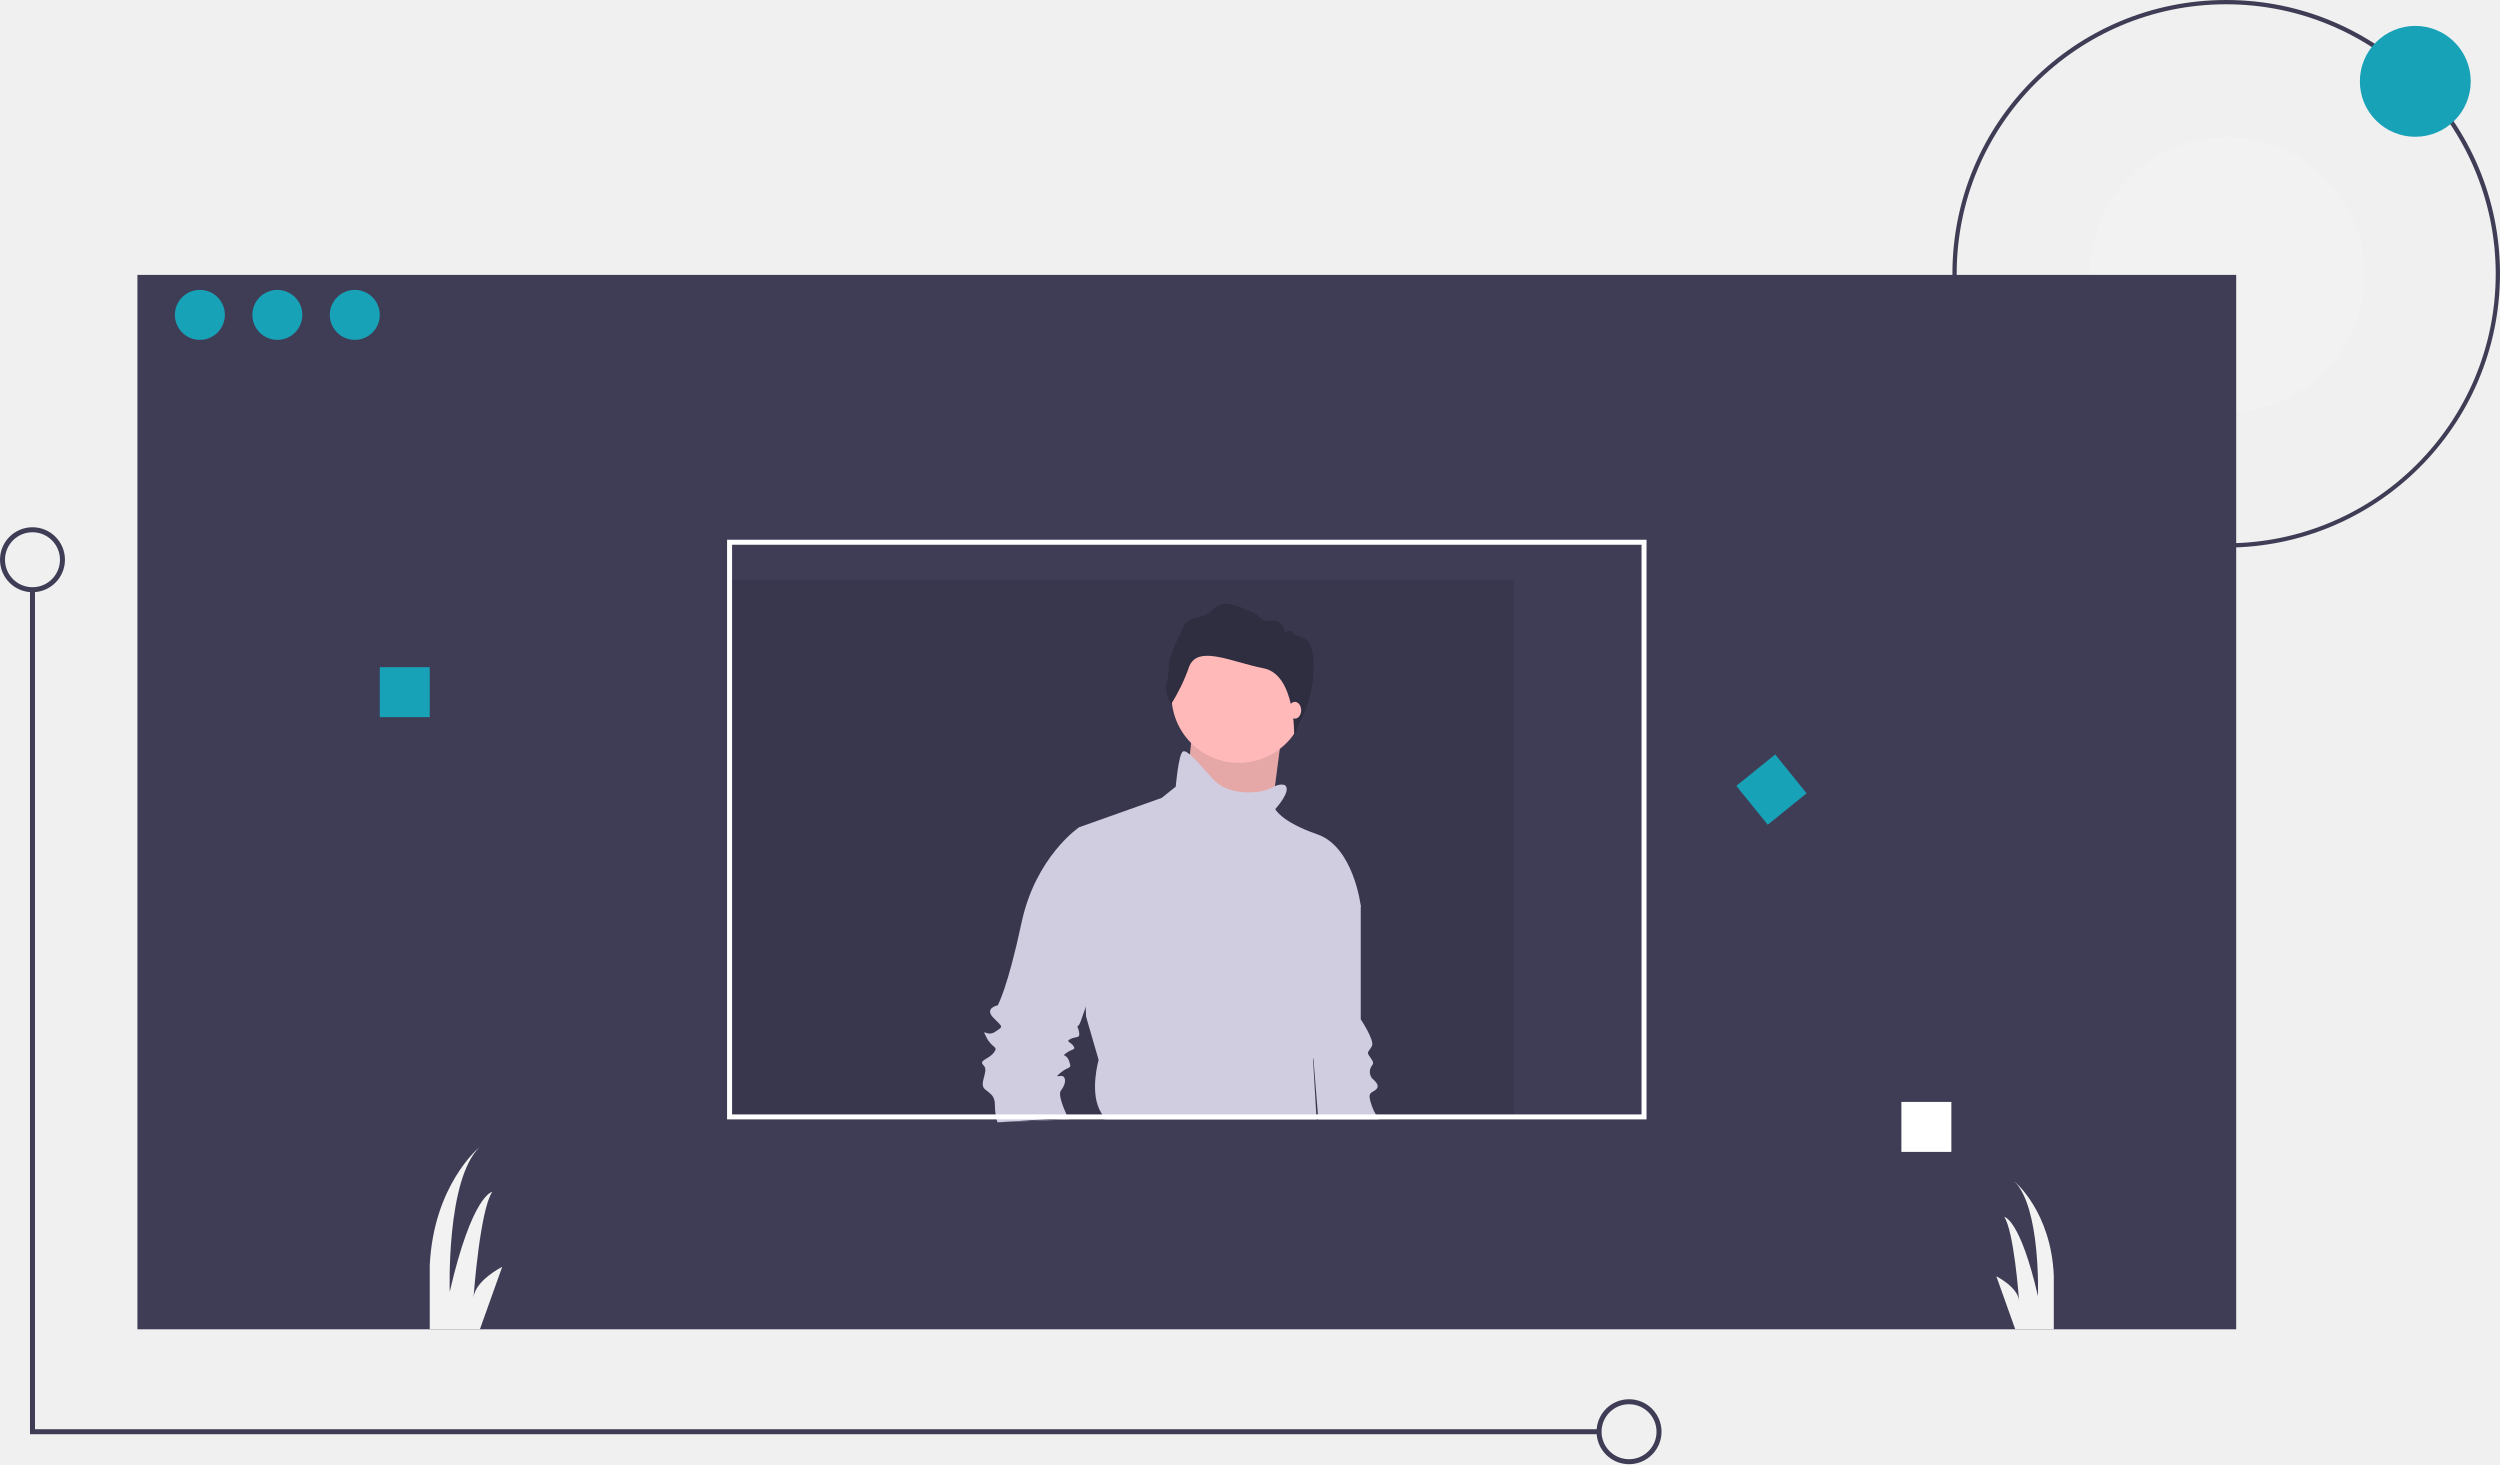
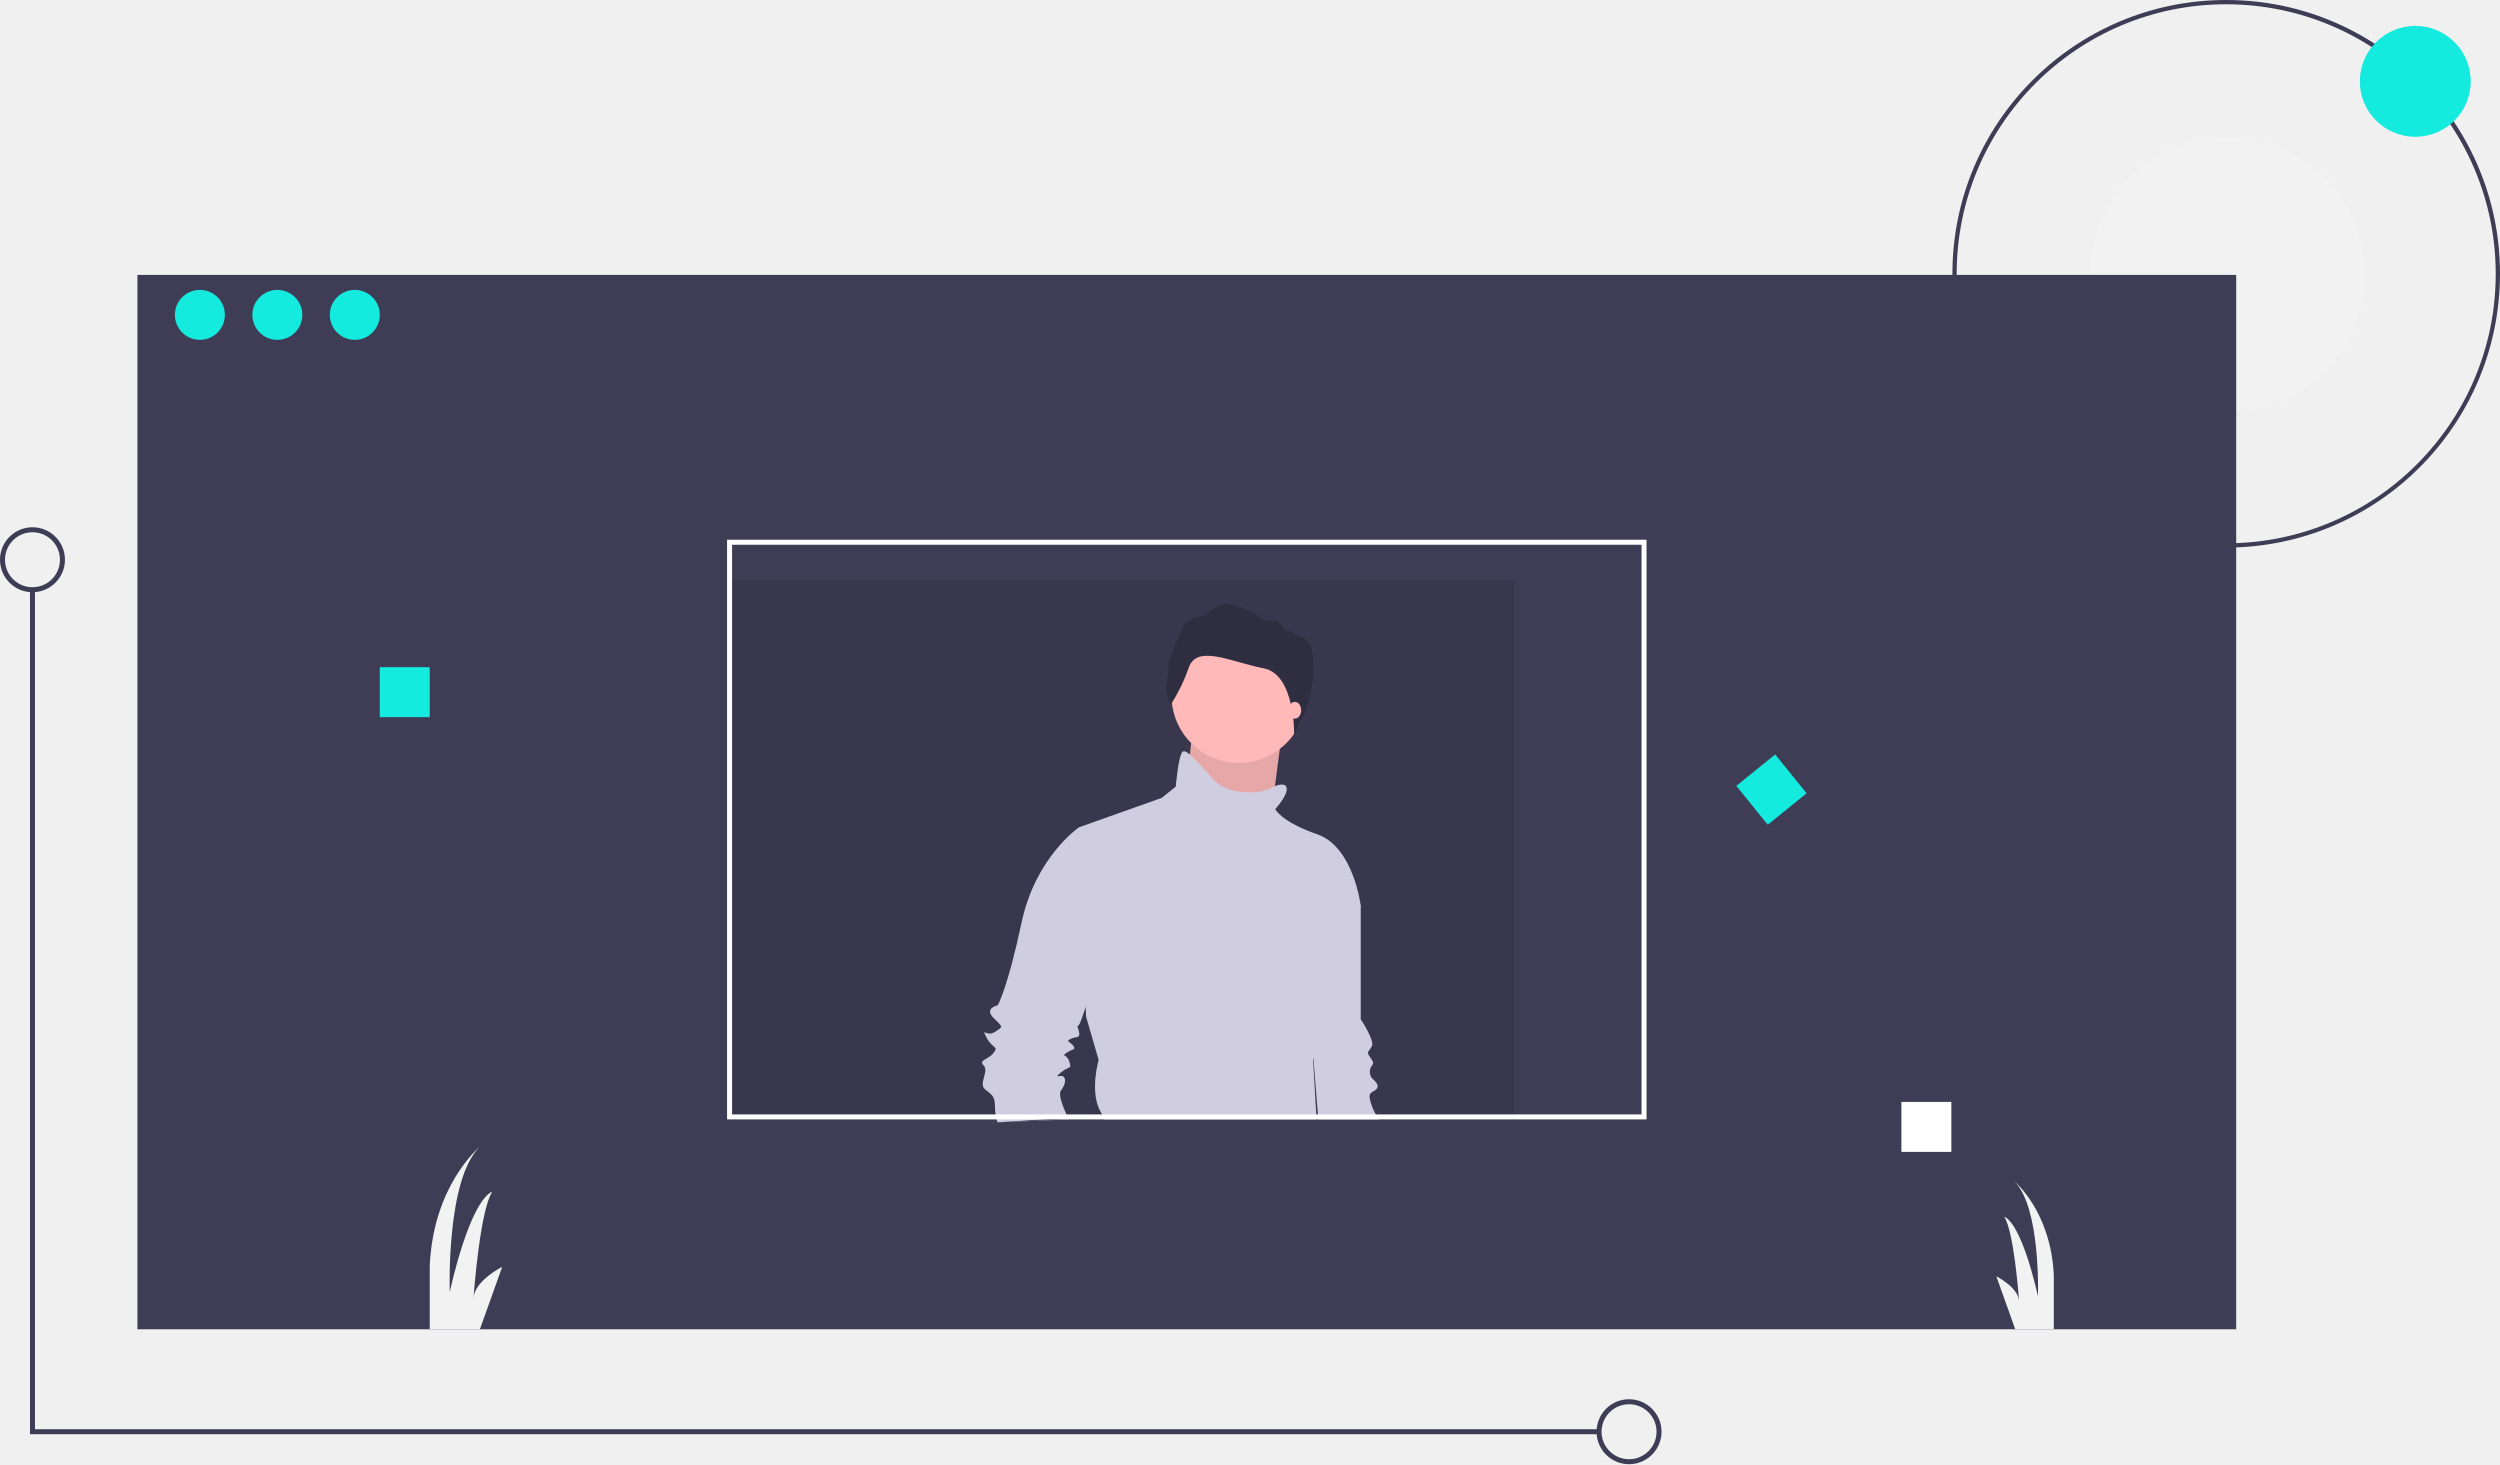
<svg xmlns="http://www.w3.org/2000/svg" id="e07c9319-842b-449a-9f57-029d5804b779" data-name="Layer 1" width="1168.75" height="684.517" viewBox="0 0 1168.75 684.517">
  <path d="M1056.375,363.742a128,128,0,1,1,128-128A128.145,128.145,0,0,1,1056.375,363.742Zm0-254a126,126,0,1,0,126,126A126.143,126.143,0,0,0,1056.375,109.742Z" transform="translate(-15.625 -107.7417)" fill="#3f3d56" />
  <circle cx="1041.179" cy="128.367" r="64.273" fill="#f2f2f2" />
  <rect x="64.244" y="128.517" width="981.176" height="492.924" fill="#3f3d56" />
  <rect x="339.908" y="271.021" width="367.941" height="252.303" opacity="0.1" />
-   <circle cx="1129.149" cy="38.028" r="25.917" fill="#17a2b8" />
-   <circle cx="93.445" cy="147.206" r="11.681" fill="#17a2b8" />
-   <circle cx="129.655" cy="147.206" r="11.681" fill="#17a2b8" />
-   <circle cx="165.866" cy="147.206" r="11.681" fill="#17a2b8" />
-   <rect x="177.546" y="311.903" width="23.361" height="23.361" fill="#17a2b8" />
+   <circle cx="1129.149" cy="38.028" r="25.917" fill="#14EADD" />
+   <circle cx="93.445" cy="147.206" r="11.681" fill="#14EADD" />
+   <circle cx="129.655" cy="147.206" r="11.681" fill="#14EADD" />
+   <circle cx="165.866" cy="147.206" r="11.681" fill="#14EADD" />
+   <rect x="177.546" y="311.903" width="23.361" height="23.361" fill="#14EADD" />
  <rect x="888.899" y="515.147" width="23.361" height="23.361" fill="#fff" />
-   <rect x="832.104" y="465.199" width="23.361" height="23.361" transform="translate(-127.7592 529.1579) rotate(-38.97687)" fill="#17a2b8" />
+   <rect x="832.104" y="465.199" width="23.361" height="23.361" transform="translate(-127.7592 529.1579) rotate(-38.97687)" fill="#14EADD" />
  <polygon points="747.563 670.5 14.017 670.5 14.017 275.693 16.353 275.693 16.353 668.164 747.563 668.164 747.563 670.5" fill="#3f3d56" />
  <path d="M777.205,792.258a15.185,15.185,0,1,1,15.185-15.185A15.202,15.202,0,0,1,777.205,792.258Zm0-28.034a12.849,12.849,0,1,0,12.849,12.849A12.863,12.863,0,0,0,777.205,764.225Z" transform="translate(-15.625 -107.7417)" fill="#3f3d56" />
  <path d="M30.81,384.603a15.185,15.185,0,1,1,15.185-15.185A15.202,15.202,0,0,1,30.81,384.603Zm0-28.034a12.849,12.849,0,1,0,12.849,12.849A12.863,12.863,0,0,0,30.81,356.569Z" transform="translate(-15.625 -107.7417)" fill="#3f3d56" />
  <path d="M250.407,699.981l-10.431,29.202H216.533V699.397c1.729-37.366,22.696-54.934,23.35-55.472-15.757,15.197-14.005,67.736-14.005,67.736,10.513-45.555,19.857-46.723,19.857-46.723-5.653,8.492-8.574,47.12-8.749,49.526C237.686,706.347,250.407,699.981,250.407,699.981Z" transform="translate(-15.625 -107.7417)" fill="#f2f2f2" />
  <path d="M975.776,703.952v25.23H957.753l-8.842-24.775S958.991,709.454,959.552,715.89c-.14-1.986-2.453-32.542-6.938-39.27,0,0,7.417.923,15.757,37.051,0,0,1.378-41.665-11.108-53.719C957.788,660.383,974.41,674.307,975.776,703.952Z" transform="translate(-15.625 -107.7417)" fill="#f2f2f2" />
  <path d="M660.34,631.06H631.93l-.19-2.33-2.07-25.97v-.01l-2.15-27,13.11-55.69,11.14,11.14V584.27s6.55,9.83,5.24,12.45-2.62,2.62-1.31,4.58c1.31,1.97,2.62,3.28,1.31,4.59a4.92,4.92,0,0,0,0,5.9c1.31,1.31,3.93,3.27,1.96,5.24-1.96,1.96-4.58.65-1.96,7.86a23.001,23.001,0,0,0,1.8,3.84A25.502,25.502,0,0,0,660.34,631.06Z" transform="translate(-15.625 -107.7417)" fill="#d0cde1" />
  <polygon points="557.189 343.847 553.258 383.159 593.225 389.056 596.173 366.452 599.122 343.847 557.189 343.847" fill="#ffb9b9" />
  <polygon points="557.189 343.847 553.258 383.159 593.225 389.056 596.173 366.452 599.122 343.847 557.189 343.847" opacity="0.1" />
  <circle cx="579.138" cy="325.174" r="31.45" fill="#ffb9b9" />
  <path d="M515.29,631.06c-.11-.23-.23-.47-.35-.73-.23-.49-.48-1.02-.75-1.6-1.74-3.88-3.87-9.4-2.64-11.05,1.97-2.62,2.62-5.24,1.31-6.55s-5.24,1.31-1.31-1.97c3.93-3.27,5.24-1.31,3.93-5.24s-3.93-1.96-1.31-3.93c2.62-1.96,4.59-1.31,3.28-3.27-1.31-1.97-3.93-1.97-1.31-3.28s4.59,0,3.93-3.28c-.66-3.27-1.31-1.96,0-3.27.34-.34,1.53-3.64,3.12-8.35,4.45-13.31,11.95-37.86,11.95-38.83,0-1.31-10.48-42.58-10.48-42.58l-4.59-2.63s-20.31,13.76-26.86,44.56c-6.56,30.79-11.14,38.66-11.14,38.66s-6.55,1.31-1.97,5.89c4.59,4.59,4.59,3.93.66,6.55s-6.55-2.62-3.93,2.62c2.62,5.25,5.89,3.94,3.27,7.21-2.62,3.28-7.2,3.28-4.58,5.9s-2.62,8.52.65,11.14c3.28,2.62,4.59,3.27,4.59,7.86a24.268,24.268,0,0,0,.31,3.84,19.597,19.597,0,0,0,.48,2.33c.15.61.3,1.07.4,1.36Z" transform="translate(-15.625 -107.7417)" fill="#d0cde1" />
  <polygon points="499.665 523.318 502.335 523.318 502.475 522.388 499.315 522.588 487.825 523.318 466.325 524.678 499.665 523.318" fill="#3f3d56" />
  <path d="M529.24,603.27l-5.89-20.31-.16-4.42-3.12-84.04,38.66-13.75L565.28,475.5s1.31-15.07,3.28-16.38c.71-.47,1.85.08,3.36,1.36,2.65,2.25,6.45,6.74,11.05,11.75,7.21,7.86,22.28,6.55,26.86,3.93a15.468,15.468,0,0,1,1.83-.91c3.29-1.36,4.72-.4,4.72-.4,3.28,2.62-4.58,11.14-4.58,11.14s2.62,5.89,19.65,11.79c17.04,5.9,20.32,33.42,20.32,33.42s-20.32,55.03-19.66,58.96c.56,3.37-1.76,10.59-2.44,12.59v.01c-.11.32-.18.51-.18.51l1.49,25.46.14,2.33H532.01a13.478,13.478,0,0,0-1.11-2.33c-.11-.18-.23-.37-.35-.56C524.66,618.99,529.24,603.27,529.24,603.27Z" transform="translate(-15.625 -107.7417)" fill="#d0cde1" />
  <path d="M563.095,436.944s-3.266-4.899-2.01-10.174a30.837,30.837,0,0,0,.879-9.17s2.638-8.542,5.276-13.315,1.382-6.783,9.672-8.29,4.899-12.31,26.755-.628a6.41,6.41,0,0,0,6.657,2.512c4.522-.879,6.155,5.401,6.155,5.401s3.015-1.759,4.145.754,9.191-1.508,9.191,15.45-9.173,32.105-9.173,32.105.672-28.524-14.275-31.414-31.026-11.305-34.92-.502A82.35,82.35,0,0,1,563.095,436.944Z" transform="translate(-15.625 -107.7417)" fill="#2f2e41" />
  <ellipse cx="605.346" cy="332.054" rx="2.948" ry="3.931" fill="#ffb9b9" />
  <path d="M355.53,360.07V631.06H785.38V360.07ZM783.05,628.73H357.87V362.41H783.05Z" transform="translate(-15.625 -107.7417)" fill="#fff" />
</svg>
